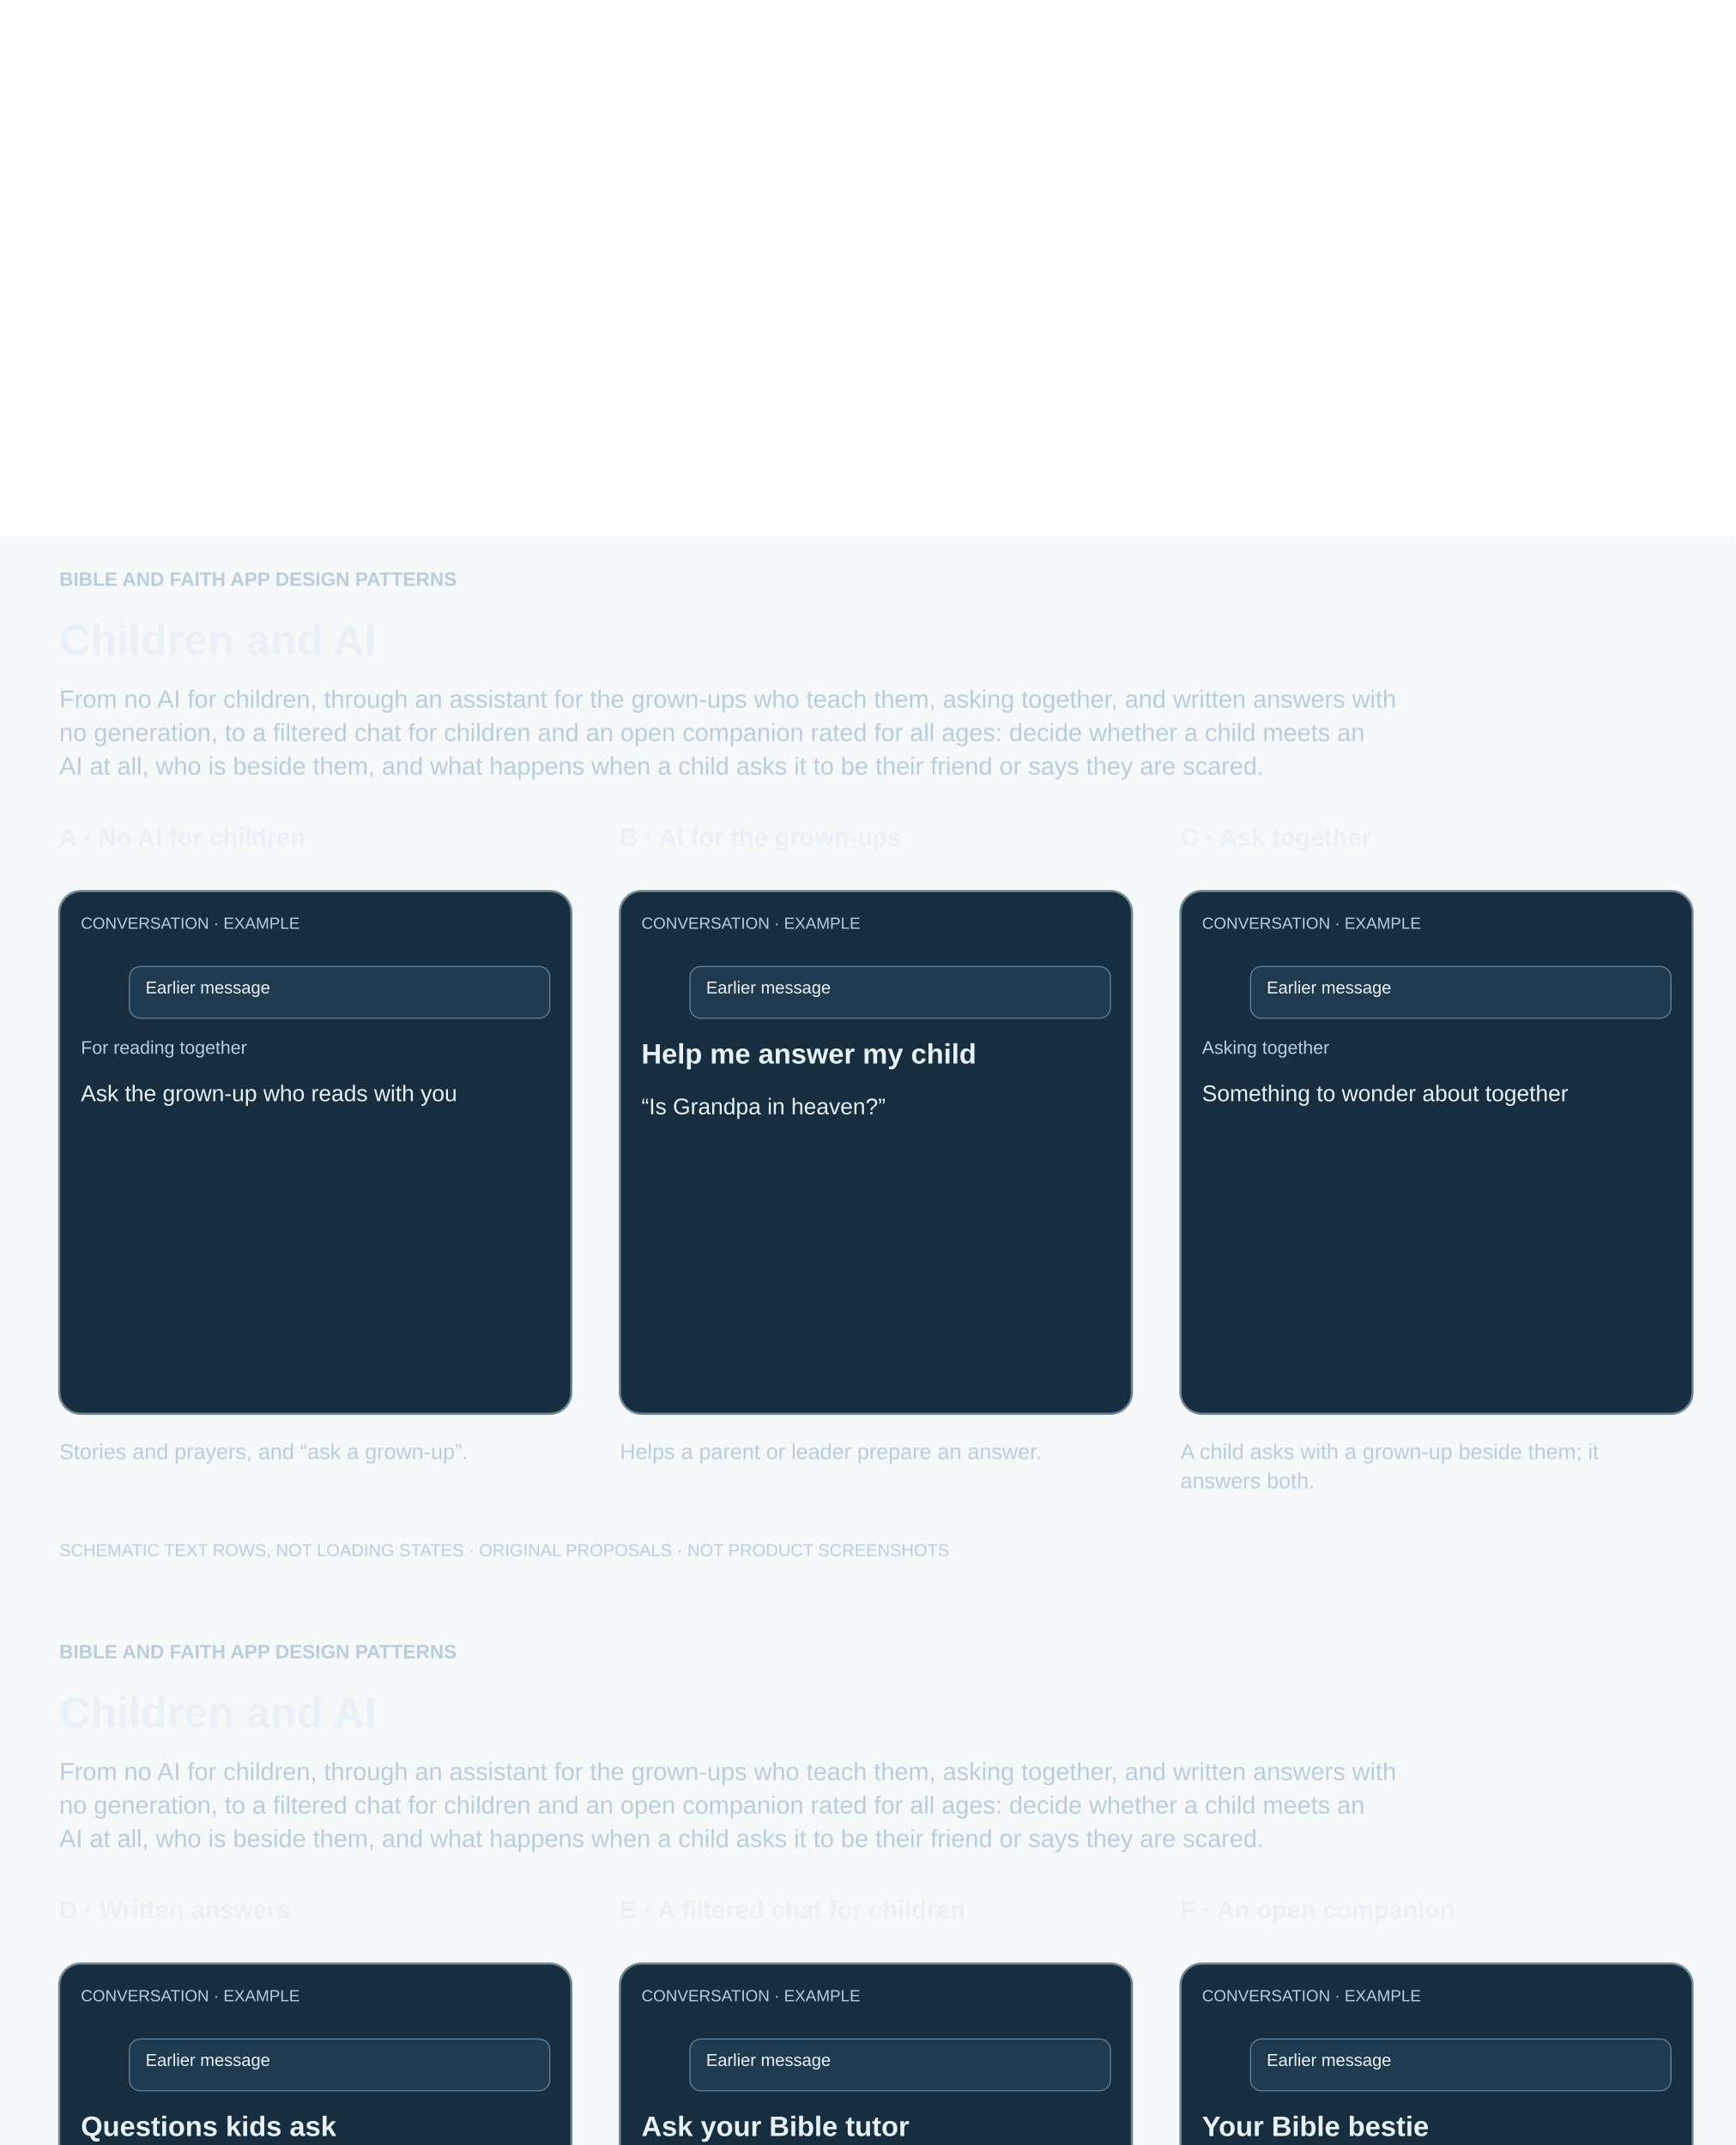
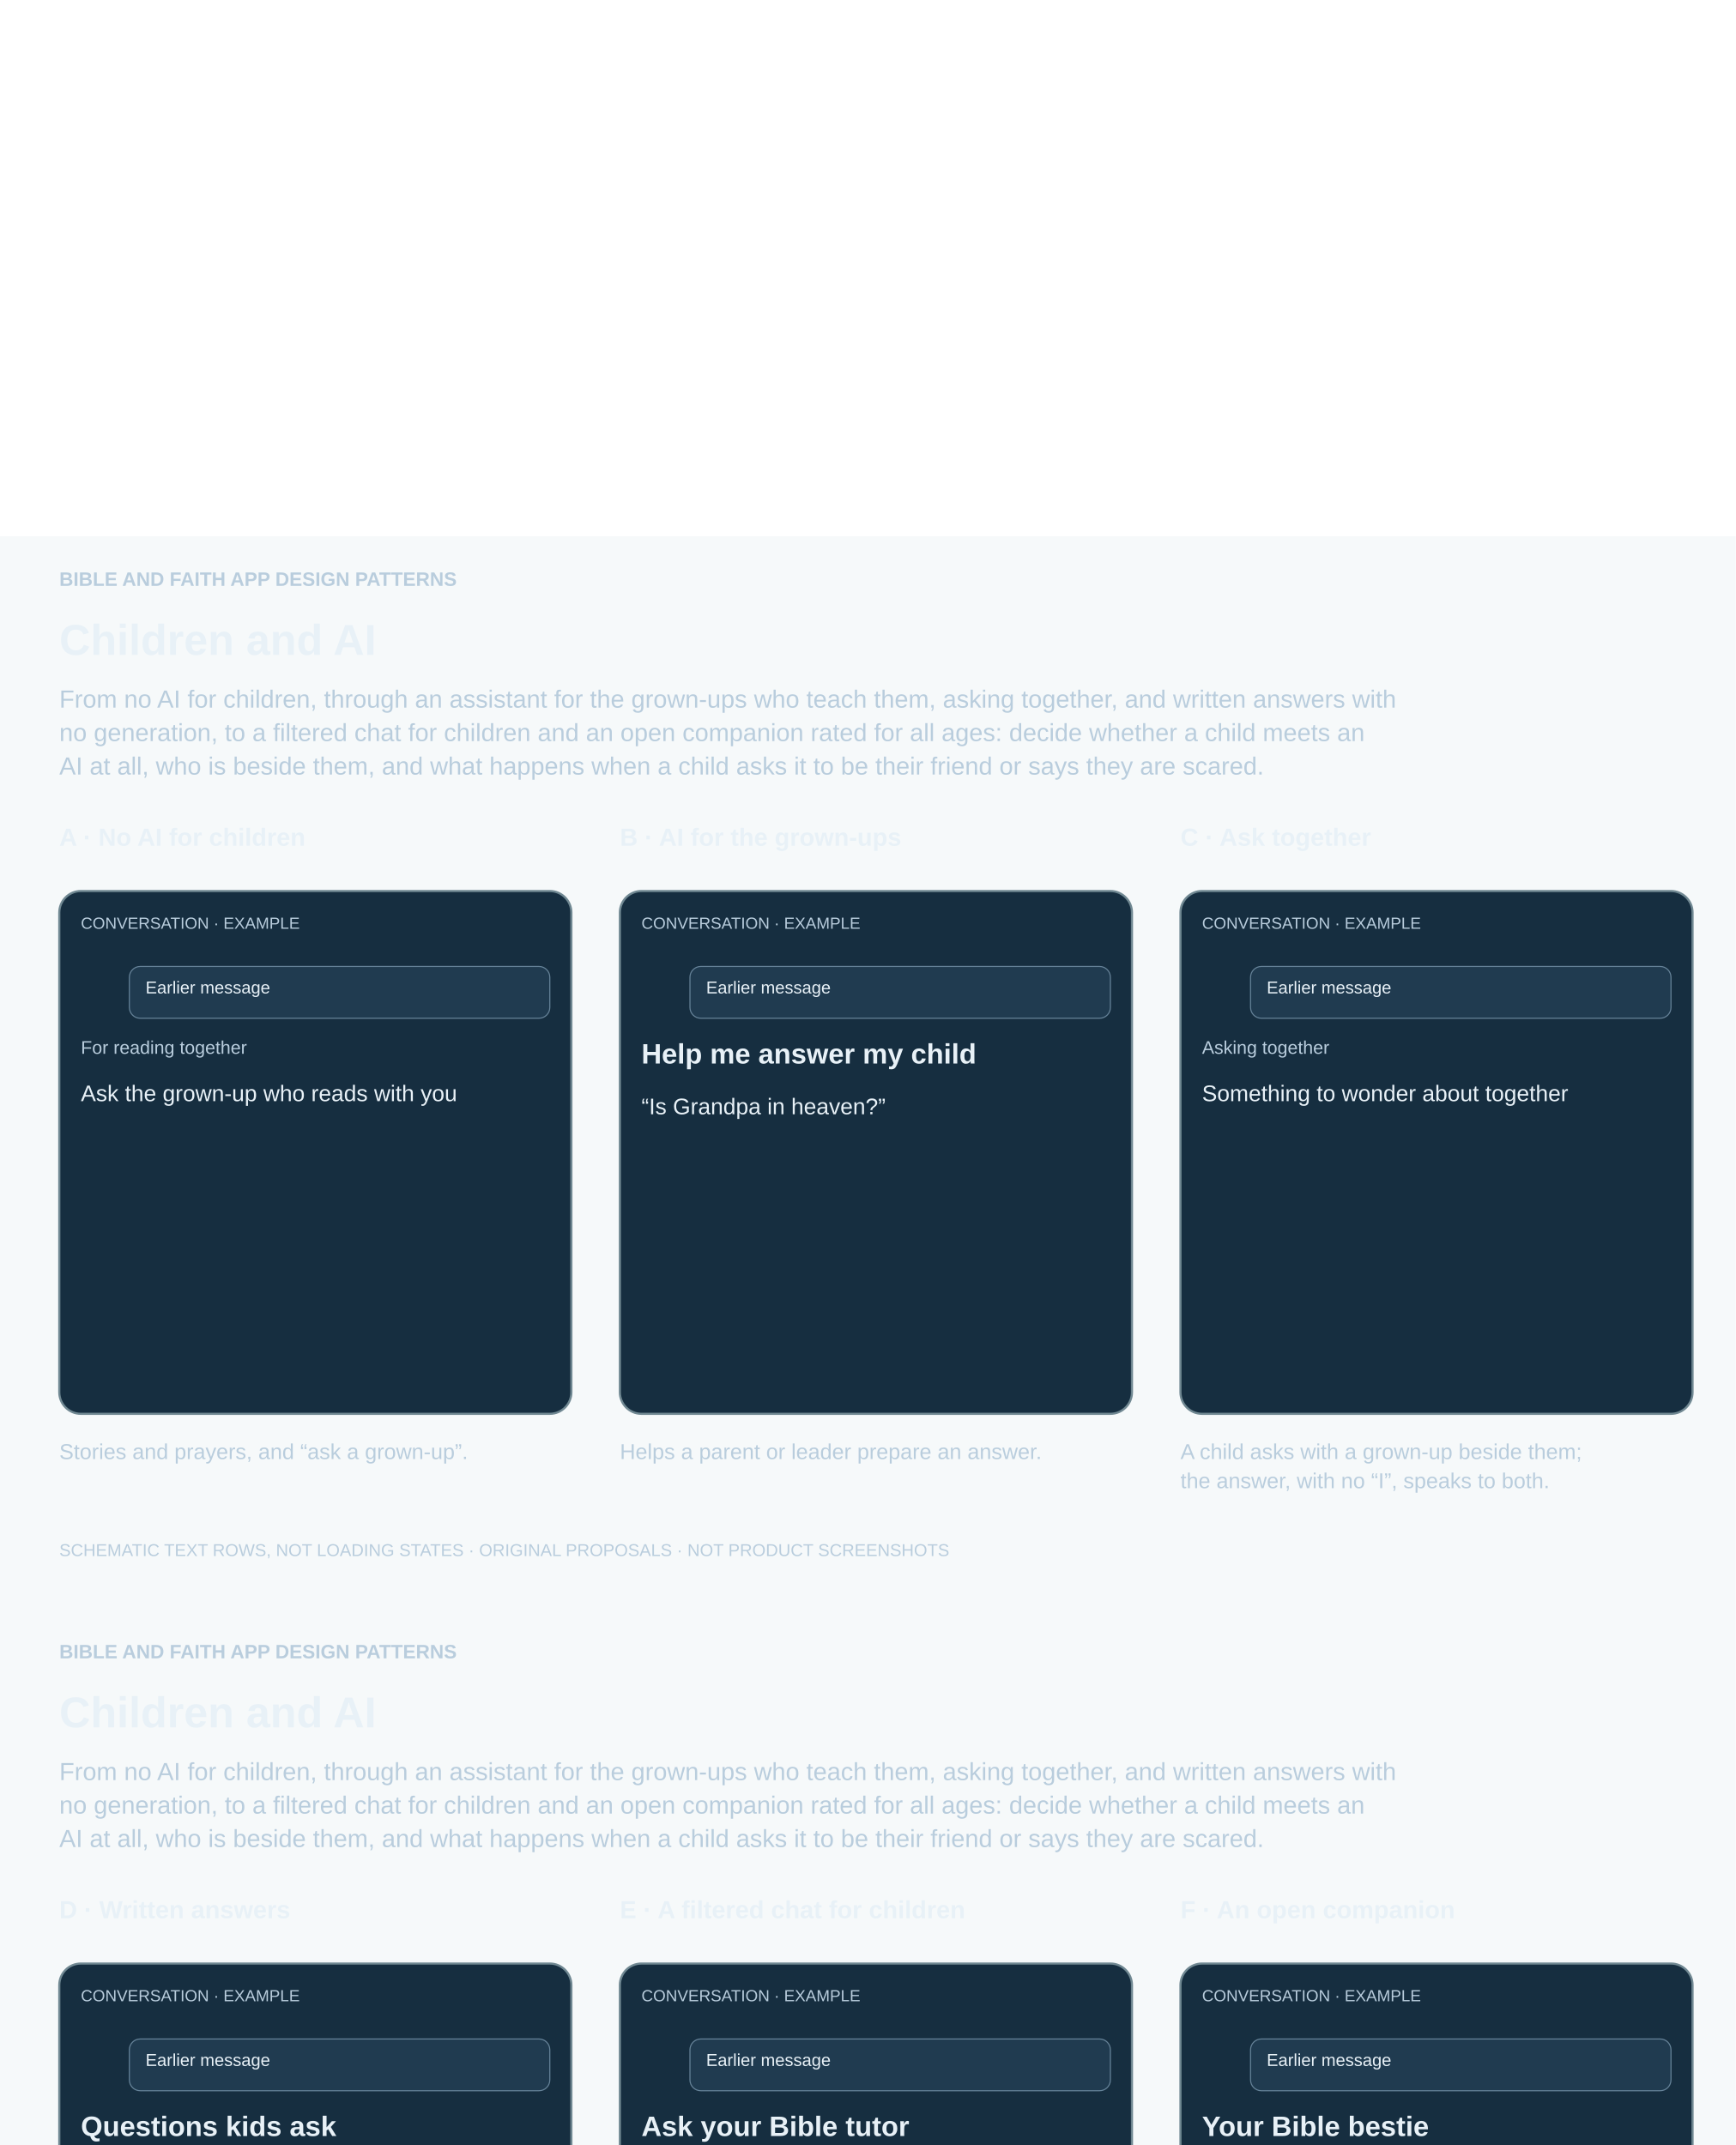
<svg xmlns="http://www.w3.org/2000/svg" viewBox="0 0 1610 1990" role="img" aria-label="Children and AI" data-illustration-theme="dark">
  <svg y="0" viewBox="0 0 1610 995" role="img" aria-labelledby="title-0 desc-0">
    <rect width="1610" height="995" fill="#f6f9fa" />
    <g font-family="Arial, sans-serif">
      <text x="55" y="46" font-size="18" fill="#b9cddd" font-weight="700">BIBLE AND FAITH APP DESIGN PATTERNS</text>
      <text x="55" y="110" font-size="40" fill="#e8f1f7" font-weight="700">Children and AI</text>
      <text x="55" y="159.0" font-size="23" fill="#b9cddd">From no AI for children, through an assistant for the grown-ups who teach them, asking together, and written answers with</text>
      <text x="55" y="190.05" font-size="23" fill="#b9cddd">no generation, to a filtered chat for children and an open companion rated for all ages: decide whether a child meets an</text>
      <text x="55" y="221.1" font-size="23" fill="#b9cddd">AI at all, who is beside them, and what happens when a child asks it to be their friend or says they are scared.</text>
      <rect x="55" y="329.15" width="475" height="485.0" rx="20" fill="#162e40" stroke="#708892" stroke-width="2" />
      <text x="55" y="287.15" font-size="23" fill="#e8f1f7" font-weight="700">A · No AI for children</text>
      <text x="75" y="364.15" font-size="15" fill="#b9cddd">CONVERSATION · EXAMPLE</text>
      <rect x="120" y="399.15" width="390" height="48" rx="10" fill="#203b50" stroke="#668399" />
      <text x="135" y="424.15" font-size="16" fill="#e8f1f7">Earlier message</text>
      <text x="75" y="480.15" font-size="17" fill="#b9cddd">For reading together</text>
      <text x="75" y="524.1" font-size="21" fill="#e8f1f7">Ask the grown-up who reads with you</text>
      <rect x="575" y="329.15" width="475" height="485.0" rx="20" fill="#162e40" stroke="#708892" stroke-width="2" />
      <text x="575" y="287.15" font-size="23" fill="#e8f1f7" font-weight="700">B · AI for the grown-ups</text>
      <text x="595" y="364.15" font-size="15" fill="#b9cddd">CONVERSATION · EXAMPLE</text>
      <rect x="640" y="399.15" width="390" height="48" rx="10" fill="#203b50" stroke="#668399" />
      <text x="655" y="424.15" font-size="16" fill="#e8f1f7">Earlier message</text>
      <text x="595" y="489.15" font-size="26" fill="#e8f1f7" font-weight="700">Help me answer my child</text>
      <text x="595" y="536.25" font-size="21" fill="#e8f1f7">“Is Grandpa in heaven?”</text>
      <rect x="1095" y="329.15" width="475" height="485.0" rx="20" fill="#162e40" stroke="#708892" stroke-width="2" />
      <text x="1095" y="287.15" font-size="23" fill="#e8f1f7" font-weight="700">C · Ask together</text>
      <text x="1115" y="364.15" font-size="15" fill="#b9cddd">CONVERSATION · EXAMPLE</text>
      <rect x="1160" y="399.15" width="390" height="48" rx="10" fill="#203b50" stroke="#668399" />
      <text x="1175" y="424.15" font-size="16" fill="#e8f1f7">Earlier message</text>
      <text x="1115" y="480.15" font-size="17" fill="#b9cddd">Asking together</text>
      <text x="1115" y="524.1" font-size="21" fill="#e8f1f7">Something to wonder about together</text>
      <text x="55" y="856.15" font-size="20" fill="#b9cddd">Stories and prayers, and “ask a grown-up”.</text>
      <text x="575" y="856.15" font-size="20" fill="#b9cddd">Helps a parent or leader prepare an answer.</text>
-       <text x="1095" y="856.15" font-size="20" fill="#b9cddd">A child asks with a grown-up beside them; it</text>
-       <text x="1095" y="883.15" font-size="20" fill="#b9cddd">answers both.</text>
+       <text x="1095" y="856.15" font-size="20" fill="#b9cddd">A child asks with a grown-up beside them;</text>
+       <text x="1095" y="883.15" font-size="20" fill="#b9cddd">the answer, with no “I”, speaks to both.</text>
      <text x="55" y="946.15" font-size="16" fill="#b9cddd">SCHEMATIC TEXT ROWS, NOT LOADING STATES · ORIGINAL PROPOSALS · NOT PRODUCT SCREENSHOTS</text>
    </g>
  </svg>
  <svg y="995" viewBox="0 0 1610 995" role="img" aria-labelledby="title-3 desc-3">
    <rect width="1610" height="995" fill="#f6f9fa" />
    <g font-family="Arial, sans-serif">
      <text x="55" y="46" font-size="18" fill="#b9cddd" font-weight="700">BIBLE AND FAITH APP DESIGN PATTERNS</text>
      <text x="55" y="110" font-size="40" fill="#e8f1f7" font-weight="700">Children and AI</text>
      <text x="55" y="159.0" font-size="23" fill="#b9cddd">From no AI for children, through an assistant for the grown-ups who teach them, asking together, and written answers with</text>
      <text x="55" y="190.05" font-size="23" fill="#b9cddd">no generation, to a filtered chat for children and an open companion rated for all ages: decide whether a child meets an</text>
      <text x="55" y="221.1" font-size="23" fill="#b9cddd">AI at all, who is beside them, and what happens when a child asks it to be their friend or says they are scared.</text>
      <rect x="55" y="329.15" width="475" height="485.0" rx="20" fill="#162e40" stroke="#708892" stroke-width="2" />
      <text x="55" y="287.15" font-size="23" fill="#e8f1f7" font-weight="700">D · Written answers</text>
      <text x="75" y="364.15" font-size="15" fill="#b9cddd">CONVERSATION · EXAMPLE</text>
      <rect x="120" y="399.15" width="390" height="48" rx="10" fill="#203b50" stroke="#668399" />
      <text x="135" y="424.15" font-size="16" fill="#e8f1f7">Earlier message</text>
      <text x="75" y="489.15" font-size="26" fill="#e8f1f7" font-weight="700">Questions kids ask</text>
      <text x="75" y="536.25" font-size="21" fill="#e8f1f7">What is heaven like?</text>
      <rect x="575" y="329.15" width="475" height="485.0" rx="20" fill="#162e40" stroke="#708892" stroke-width="2" />
      <text x="575" y="287.15" font-size="23" fill="#e8f1f7" font-weight="700">E · A filtered chat for children</text>
      <text x="595" y="364.15" font-size="15" fill="#b9cddd">CONVERSATION · EXAMPLE</text>
      <rect x="640" y="399.15" width="390" height="48" rx="10" fill="#203b50" stroke="#668399" />
      <text x="655" y="424.15" font-size="16" fill="#e8f1f7">Earlier message</text>
      <text x="595" y="489.15" font-size="26" fill="#e8f1f7" font-weight="700">Ask your Bible tutor</text>
      <text x="595" y="536.25" font-size="21" fill="#e8f1f7">Your parents can see this chat</text>
      <rect x="1095" y="329.15" width="475" height="485.0" rx="20" fill="#162e40" stroke="#708892" stroke-width="2" />
      <text x="1095" y="287.15" font-size="23" fill="#e8f1f7" font-weight="700">F · An open companion</text>
      <text x="1115" y="364.15" font-size="15" fill="#b9cddd">CONVERSATION · EXAMPLE</text>
      <rect x="1160" y="399.15" width="390" height="48" rx="10" fill="#203b50" stroke="#668399" />
      <text x="1175" y="424.15" font-size="16" fill="#e8f1f7">Earlier message</text>
      <text x="1115" y="489.15" font-size="26" fill="#e8f1f7" font-weight="700">Your Bible bestie</text>
      <text x="1115" y="536.25" font-size="21" fill="#e8f1f7">Rated 4+ · Unlimited chat</text>
      <text x="55" y="856.15" font-size="20" fill="#b9cddd">Questions answered by people, no generation.</text>
      <text x="575" y="856.15" font-size="20" fill="#b9cddd">Generated answers with filters and a parent</text>
      <text x="575" y="883.15" font-size="20" fill="#b9cddd">dashboard.</text>
      <text x="1095" y="856.15" font-size="20" fill="#b9cddd">A friend who chats about anything, rated for</text>
      <text x="1095" y="883.15" font-size="20" fill="#b9cddd">all ages.</text>
      <text x="55" y="946.15" font-size="16" fill="#b9cddd">SCHEMATIC TEXT ROWS, NOT LOADING STATES · ORIGINAL PROPOSALS · NOT PRODUCT SCREENSHOTS</text>
    </g>
  </svg>
</svg>
